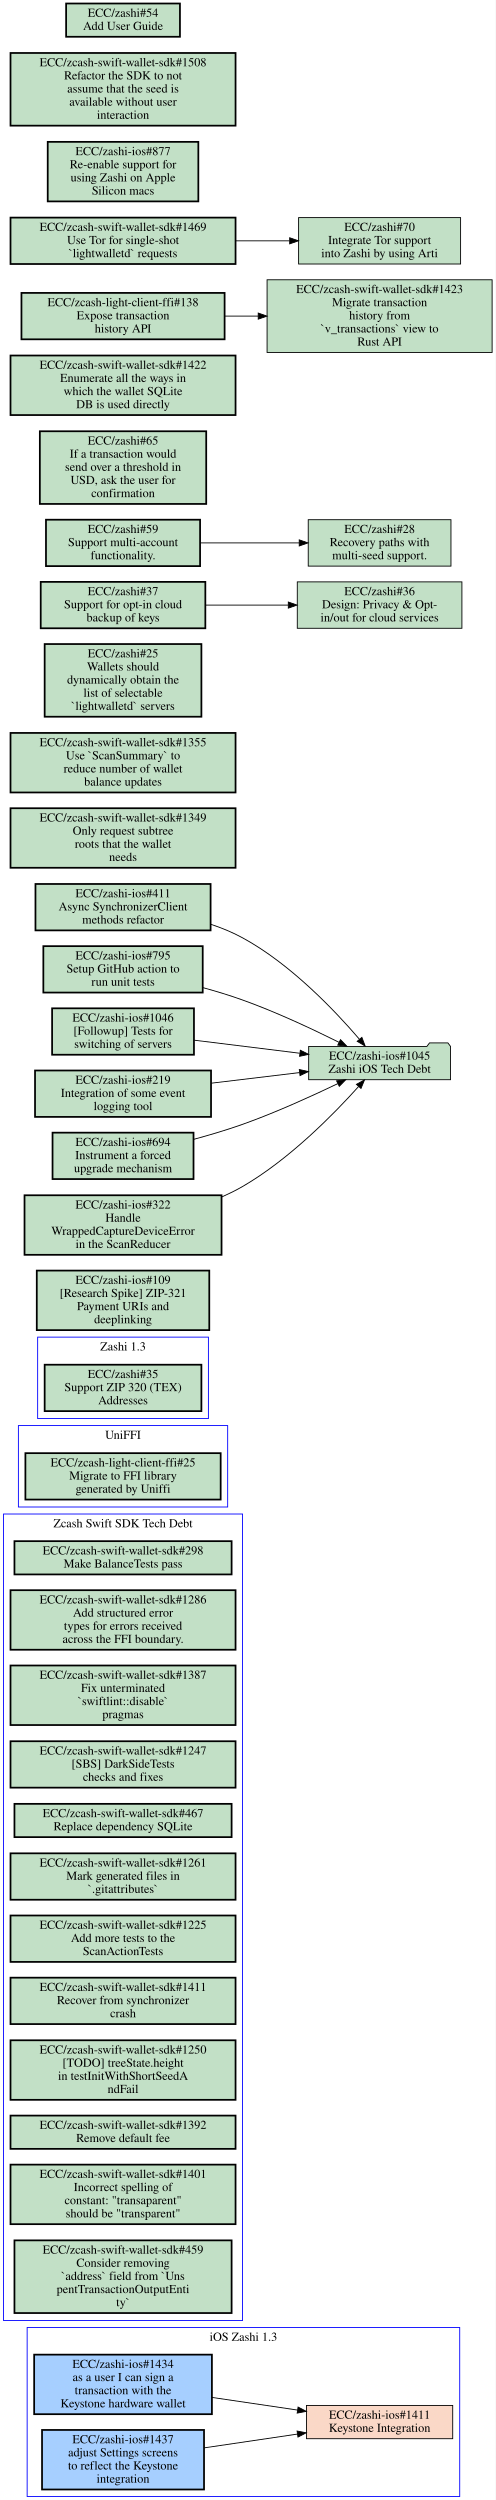
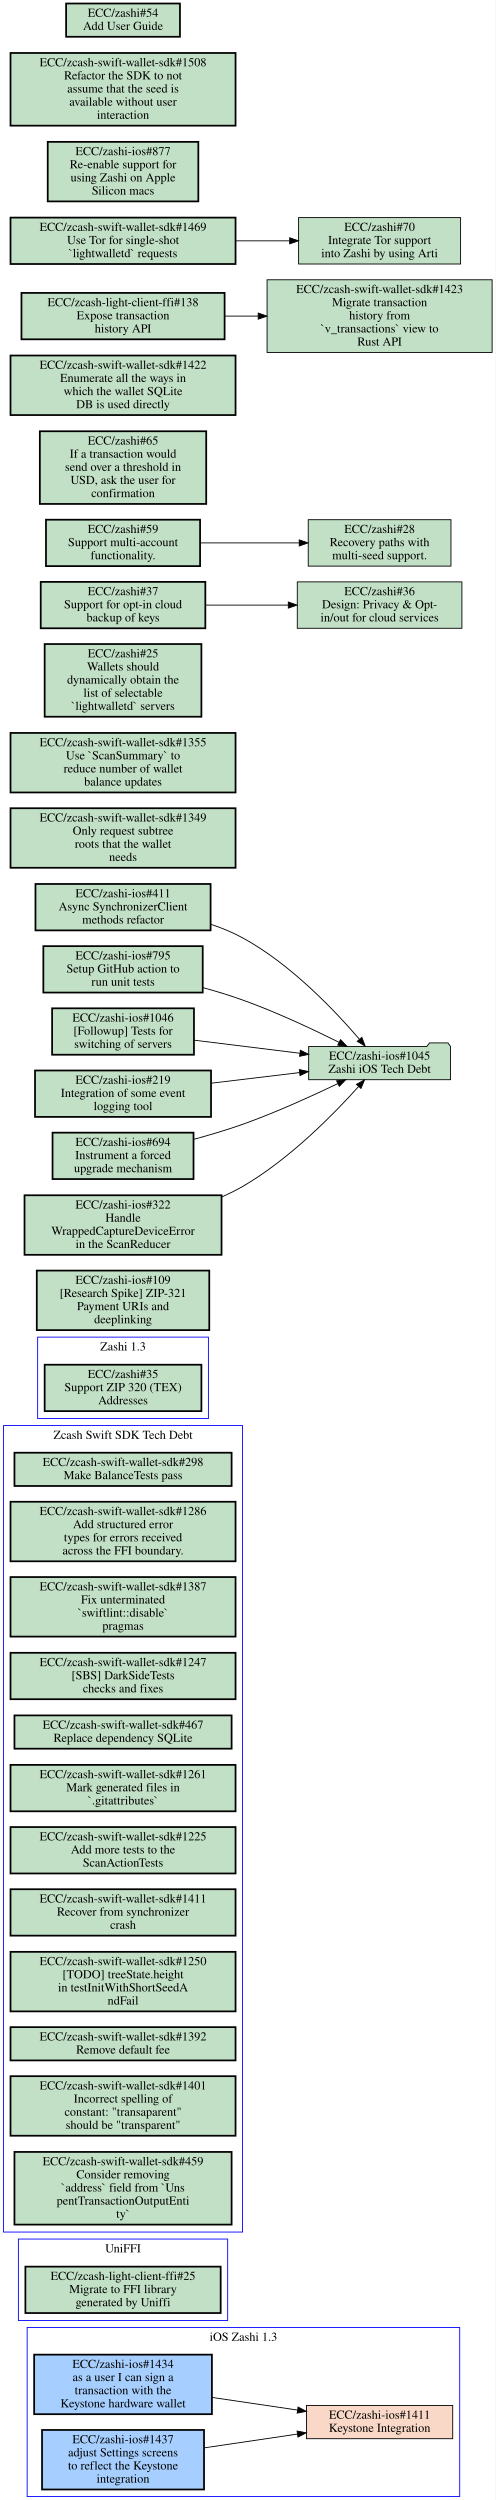
<svg xmlns="http://www.w3.org/2000/svg" xmlns:xlink="http://www.w3.org/1999/xlink" width="566pt" height="2855pt" viewBox="0.00 0.00 566.00 2855.00">
  <g id="graph0" class="graph" transform="scale(1 1) rotate(0) translate(4 2851)">
    <polygon fill="white" stroke="transparent" points="-4,4 -4,-2851 562,-2851 562,4 -4,4" />
    <g id="clust1" class="cluster">
+       <polygon fill="none" stroke="blue" points="0,-302 0,-1223 273,-1223 273,-302 0,-302" />
+       <text text-anchor="middle" x="136.5" y="-1207.8" font-family="Times,serif" font-size="14.00">Zcash Swift SDK Tech Debt</text>
+     </g>
+     <g id="clust2" class="cluster">
+       <polygon fill="none" stroke="blue" points="27,0 27,-193 521,-193 521,0 27,0" />
+       <text text-anchor="middle" x="274" y="-177.8" font-family="Times,serif" font-size="14.00">iOS Zashi 1.3</text>
+     </g>
+     <g id="clust3" class="cluster">
+       <polygon fill="none" stroke="blue" points="17,-201 17,-294 256,-294 256,-201 17,-201" />
+       <text text-anchor="middle" x="136.5" y="-278.8" font-family="Times,serif" font-size="14.00">UniFFI</text>
+     </g>
+     <g id="clust4" class="cluster">
      <polygon fill="none" stroke="blue" points="39,-1231 39,-1324 234,-1324 234,-1231 39,-1231" />
      <text text-anchor="middle" x="136.5" y="-1308.8" font-family="Times,serif" font-size="14.00">Zashi 1.3</text>
    </g>
-     <g id="clust2" class="cluster">
-       <polygon fill="none" stroke="blue" points="0,-201 0,-1122 273,-1122 273,-201 0,-201" />
-       <text text-anchor="middle" x="136.5" y="-1106.8" font-family="Times,serif" font-size="14.00">Zcash Swift SDK Tech Debt</text>
-     </g>
-     <g id="clust3" class="cluster">
-       <polygon fill="none" stroke="blue" points="27,0 27,-193 521,-193 521,0 27,0" />
-       <text text-anchor="middle" x="274" y="-177.8" font-family="Times,serif" font-size="14.00">iOS Zashi 1.3</text>
-     </g>
-     <g id="clust4" class="cluster">
-       <polygon fill="none" stroke="blue" points="17,-1130 17,-1223 256,-1223 256,-1130 17,-1130" />
-       <text text-anchor="middle" x="136.5" y="-1207.8" font-family="Times,serif" font-size="14.00">UniFFI</text>
-     </g>
    <g id="node1" class="node open">
      <g id="a_node1">
-         <a xlink:href="https://github.com/Electric-Coin-Company/zashi/issues/35" xlink:title="ECC/zashi#35&#10;Support ZIP 320 (TEX)&#10;Addresses" target="_blank">
-           <polygon fill="#c2e0c6" stroke="black" stroke-width="2" points="226,-1292.5 47,-1292.5 47,-1239.5 226,-1239.5 226,-1292.5" />
-           <text text-anchor="middle" x="136.5" y="-1277.3" font-family="Times,serif" font-size="14.00">ECC/zashi#35</text>
-           <text text-anchor="middle" x="136.5" y="-1262.3" font-family="Times,serif" font-size="14.00">Support ZIP 320 (TEX)</text>
-           <text text-anchor="middle" x="136.5" y="-1247.3" font-family="Times,serif" font-size="14.00">Addresses</text>
+         <a xlink:href="https://github.com/Electric-Coin-Company/zcash-swift-wallet-sdk/issues/298" xlink:title="ECC/zcash-swift-wallet-sdk#298&#10;Make BalanceTests pass" target="_blank">
+           <polygon fill="#c2e0c6" stroke="black" stroke-width="2" points="260.5,-1192 12.5,-1192 12.5,-1154 260.5,-1154 260.5,-1192" />
+           <text text-anchor="middle" x="136.5" y="-1176.8" font-family="Times,serif" font-size="14.00">ECC/zcash-swift-wallet-sdk#298</text>
+           <text text-anchor="middle" x="136.5" y="-1161.8" font-family="Times,serif" font-size="14.00">Make BalanceTests pass</text>
        </a>
      </g>
    </g>
    <g id="node2" class="node open">
      <g id="a_node2">
-         <a xlink:href="https://github.com/Electric-Coin-Company/zcash-swift-wallet-sdk/issues/298" xlink:title="ECC/zcash-swift-wallet-sdk#298&#10;Make BalanceTests pass" target="_blank">
-           <polygon fill="#c2e0c6" stroke="black" stroke-width="2" points="260.5,-1091 12.5,-1091 12.5,-1053 260.5,-1053 260.5,-1091" />
-           <text text-anchor="middle" x="136.5" y="-1075.8" font-family="Times,serif" font-size="14.00">ECC/zcash-swift-wallet-sdk#298</text>
-           <text text-anchor="middle" x="136.5" y="-1060.8" font-family="Times,serif" font-size="14.00">Make BalanceTests pass</text>
+         <a xlink:href="https://github.com/Electric-Coin-Company/zcash-swift-wallet-sdk/issues/1286" xlink:title="ECC/zcash-swift-wallet-sdk#1286&#10;Add structured error&#10;types for errors received&#10;across the FFI boundary." target="_blank">
+           <polygon fill="#c2e0c6" stroke="black" stroke-width="2" points="265,-1136 8,-1136 8,-1068 265,-1068 265,-1136" />
+           <text text-anchor="middle" x="136.5" y="-1120.8" font-family="Times,serif" font-size="14.00">ECC/zcash-swift-wallet-sdk#1286</text>
+           <text text-anchor="middle" x="136.5" y="-1105.8" font-family="Times,serif" font-size="14.00">Add structured error</text>
+           <text text-anchor="middle" x="136.5" y="-1090.8" font-family="Times,serif" font-size="14.00">types for errors received</text>
+           <text text-anchor="middle" x="136.5" y="-1075.8" font-family="Times,serif" font-size="14.00">across the FFI boundary.</text>
        </a>
      </g>
    </g>
    <g id="node3" class="node open">
      <g id="a_node3">
-         <a xlink:href="https://github.com/Electric-Coin-Company/zcash-swift-wallet-sdk/issues/1286" xlink:title="ECC/zcash-swift-wallet-sdk#1286&#10;Add structured error&#10;types for errors received&#10;across the FFI boundary." target="_blank">
-           <polygon fill="#c2e0c6" stroke="black" stroke-width="2" points="265,-1035 8,-1035 8,-967 265,-967 265,-1035" />
-           <text text-anchor="middle" x="136.5" y="-1019.8" font-family="Times,serif" font-size="14.00">ECC/zcash-swift-wallet-sdk#1286</text>
-           <text text-anchor="middle" x="136.5" y="-1004.8" font-family="Times,serif" font-size="14.00">Add structured error</text>
-           <text text-anchor="middle" x="136.5" y="-989.8" font-family="Times,serif" font-size="14.00">types for errors received</text>
-           <text text-anchor="middle" x="136.5" y="-974.8" font-family="Times,serif" font-size="14.00">across the FFI boundary.</text>
+         <a xlink:href="https://github.com/Electric-Coin-Company/zcash-swift-wallet-sdk/issues/1387" xlink:title="ECC/zcash-swift-wallet-sdk#1387&#10;Fix unterminated&#10;`swiftlint::disable`&#10;pragmas" target="_blank">
+           <polygon fill="#c2e0c6" stroke="black" stroke-width="2" points="265,-1050 8,-1050 8,-982 265,-982 265,-1050" />
+           <text text-anchor="middle" x="136.5" y="-1034.8" font-family="Times,serif" font-size="14.00">ECC/zcash-swift-wallet-sdk#1387</text>
+           <text text-anchor="middle" x="136.5" y="-1019.8" font-family="Times,serif" font-size="14.00">Fix unterminated</text>
+           <text text-anchor="middle" x="136.5" y="-1004.8" font-family="Times,serif" font-size="14.00">`swiftlint::disable`</text>
+           <text text-anchor="middle" x="136.5" y="-989.8" font-family="Times,serif" font-size="14.00">pragmas</text>
        </a>
      </g>
    </g>
    <g id="node4" class="node open">
      <g id="a_node4">
-         <a xlink:href="https://github.com/Electric-Coin-Company/zcash-swift-wallet-sdk/issues/1387" xlink:title="ECC/zcash-swift-wallet-sdk#1387&#10;Fix unterminated&#10;`swiftlint::disable`&#10;pragmas" target="_blank">
-           <polygon fill="#c2e0c6" stroke="black" stroke-width="2" points="265,-949 8,-949 8,-881 265,-881 265,-949" />
-           <text text-anchor="middle" x="136.5" y="-933.8" font-family="Times,serif" font-size="14.00">ECC/zcash-swift-wallet-sdk#1387</text>
-           <text text-anchor="middle" x="136.5" y="-918.8" font-family="Times,serif" font-size="14.00">Fix unterminated</text>
-           <text text-anchor="middle" x="136.5" y="-903.8" font-family="Times,serif" font-size="14.00">`swiftlint::disable`</text>
-           <text text-anchor="middle" x="136.5" y="-888.8" font-family="Times,serif" font-size="14.00">pragmas</text>
+         <a xlink:href="https://github.com/Electric-Coin-Company/zcash-swift-wallet-sdk/issues/1247" xlink:title="ECC/zcash-swift-wallet-sdk#1247&#10;[SBS] DarkSideTests&#10;checks and fixes" target="_blank">
+           <polygon fill="#c2e0c6" stroke="black" stroke-width="2" points="265,-963.5 8,-963.5 8,-910.5 265,-910.5 265,-963.5" />
+           <text text-anchor="middle" x="136.5" y="-948.3" font-family="Times,serif" font-size="14.00">ECC/zcash-swift-wallet-sdk#1247</text>
+           <text text-anchor="middle" x="136.5" y="-933.3" font-family="Times,serif" font-size="14.00">[SBS] DarkSideTests</text>
+           <text text-anchor="middle" x="136.5" y="-918.3" font-family="Times,serif" font-size="14.00">checks and fixes</text>
        </a>
      </g>
    </g>
    <g id="node5" class="node open">
      <g id="a_node5">
-         <a xlink:href="https://github.com/Electric-Coin-Company/zcash-swift-wallet-sdk/issues/1247" xlink:title="ECC/zcash-swift-wallet-sdk#1247&#10;[SBS] DarkSideTests&#10;checks and fixes" target="_blank">
-           <polygon fill="#c2e0c6" stroke="black" stroke-width="2" points="265,-862.5 8,-862.5 8,-809.5 265,-809.5 265,-862.5" />
-           <text text-anchor="middle" x="136.5" y="-847.3" font-family="Times,serif" font-size="14.00">ECC/zcash-swift-wallet-sdk#1247</text>
-           <text text-anchor="middle" x="136.5" y="-832.3" font-family="Times,serif" font-size="14.00">[SBS] DarkSideTests</text>
-           <text text-anchor="middle" x="136.5" y="-817.3" font-family="Times,serif" font-size="14.00">checks and fixes</text>
+         <a xlink:href="https://github.com/Electric-Coin-Company/zcash-swift-wallet-sdk/issues/467" xlink:title="ECC/zcash-swift-wallet-sdk#467&#10;Replace dependency SQLite" target="_blank">
+           <polygon fill="#c2e0c6" stroke="black" stroke-width="2" points="260.5,-892 12.5,-892 12.5,-854 260.5,-854 260.5,-892" />
+           <text text-anchor="middle" x="136.5" y="-876.8" font-family="Times,serif" font-size="14.00">ECC/zcash-swift-wallet-sdk#467</text>
+           <text text-anchor="middle" x="136.5" y="-861.8" font-family="Times,serif" font-size="14.00">Replace dependency SQLite</text>
        </a>
      </g>
    </g>
    <g id="node6" class="node open">
      <g id="a_node6">
-         <a xlink:href="https://github.com/Electric-Coin-Company/zcash-swift-wallet-sdk/issues/467" xlink:title="ECC/zcash-swift-wallet-sdk#467&#10;Replace dependency SQLite" target="_blank">
-           <polygon fill="#c2e0c6" stroke="black" stroke-width="2" points="260.5,-791 12.5,-791 12.5,-753 260.5,-753 260.5,-791" />
-           <text text-anchor="middle" x="136.5" y="-775.8" font-family="Times,serif" font-size="14.00">ECC/zcash-swift-wallet-sdk#467</text>
-           <text text-anchor="middle" x="136.5" y="-760.8" font-family="Times,serif" font-size="14.00">Replace dependency SQLite</text>
+         <a xlink:href="https://github.com/Electric-Coin-Company/zcash-swift-wallet-sdk/issues/1261" xlink:title="ECC/zcash-swift-wallet-sdk#1261&#10;Mark generated files in&#10;`.gitattributes`" target="_blank">
+           <polygon fill="#c2e0c6" stroke="black" stroke-width="2" points="265,-835.5 8,-835.5 8,-782.5 265,-782.5 265,-835.5" />
+           <text text-anchor="middle" x="136.5" y="-820.3" font-family="Times,serif" font-size="14.00">ECC/zcash-swift-wallet-sdk#1261</text>
+           <text text-anchor="middle" x="136.5" y="-805.3" font-family="Times,serif" font-size="14.00">Mark generated files in</text>
+           <text text-anchor="middle" x="136.5" y="-790.3" font-family="Times,serif" font-size="14.00">`.gitattributes`</text>
        </a>
      </g>
    </g>
    <g id="node7" class="node open">
      <g id="a_node7">
-         <a xlink:href="https://github.com/Electric-Coin-Company/zcash-swift-wallet-sdk/issues/1261" xlink:title="ECC/zcash-swift-wallet-sdk#1261&#10;Mark generated files in&#10;`.gitattributes`" target="_blank">
-           <polygon fill="#c2e0c6" stroke="black" stroke-width="2" points="265,-734.5 8,-734.5 8,-681.5 265,-681.5 265,-734.5" />
-           <text text-anchor="middle" x="136.5" y="-719.3" font-family="Times,serif" font-size="14.00">ECC/zcash-swift-wallet-sdk#1261</text>
-           <text text-anchor="middle" x="136.5" y="-704.3" font-family="Times,serif" font-size="14.00">Mark generated files in</text>
-           <text text-anchor="middle" x="136.5" y="-689.3" font-family="Times,serif" font-size="14.00">`.gitattributes`</text>
+         <a xlink:href="https://github.com/Electric-Coin-Company/zcash-swift-wallet-sdk/issues/1225" xlink:title="ECC/zcash-swift-wallet-sdk#1225&#10;Add more tests to the&#10;ScanActionTests" target="_blank">
+           <polygon fill="#c2e0c6" stroke="black" stroke-width="2" points="265,-764.5 8,-764.5 8,-711.5 265,-711.5 265,-764.5" />
+           <text text-anchor="middle" x="136.5" y="-749.3" font-family="Times,serif" font-size="14.00">ECC/zcash-swift-wallet-sdk#1225</text>
+           <text text-anchor="middle" x="136.5" y="-734.3" font-family="Times,serif" font-size="14.00">Add more tests to the</text>
+           <text text-anchor="middle" x="136.5" y="-719.3" font-family="Times,serif" font-size="14.00">ScanActionTests</text>
        </a>
      </g>
    </g>
    <g id="node8" class="node open">
      <g id="a_node8">
-         <a xlink:href="https://github.com/Electric-Coin-Company/zcash-swift-wallet-sdk/issues/1225" xlink:title="ECC/zcash-swift-wallet-sdk#1225&#10;Add more tests to the&#10;ScanActionTests" target="_blank">
-           <polygon fill="#c2e0c6" stroke="black" stroke-width="2" points="265,-663.5 8,-663.5 8,-610.5 265,-610.5 265,-663.5" />
-           <text text-anchor="middle" x="136.5" y="-648.3" font-family="Times,serif" font-size="14.00">ECC/zcash-swift-wallet-sdk#1225</text>
-           <text text-anchor="middle" x="136.5" y="-633.3" font-family="Times,serif" font-size="14.00">Add more tests to the</text>
-           <text text-anchor="middle" x="136.5" y="-618.3" font-family="Times,serif" font-size="14.00">ScanActionTests</text>
+         <a xlink:href="https://github.com/Electric-Coin-Company/zcash-swift-wallet-sdk/issues/1411" xlink:title="ECC/zcash-swift-wallet-sdk#1411&#10;Recover from synchronizer&#10;crash" target="_blank">
+           <polygon fill="#c2e0c6" stroke="black" stroke-width="2" points="265,-693.5 8,-693.5 8,-640.5 265,-640.5 265,-693.5" />
+           <text text-anchor="middle" x="136.5" y="-678.3" font-family="Times,serif" font-size="14.00">ECC/zcash-swift-wallet-sdk#1411</text>
+           <text text-anchor="middle" x="136.5" y="-663.3" font-family="Times,serif" font-size="14.00">Recover from synchronizer</text>
+           <text text-anchor="middle" x="136.5" y="-648.3" font-family="Times,serif" font-size="14.00">crash</text>
        </a>
      </g>
    </g>
    <g id="node9" class="node open">
      <g id="a_node9">
-         <a xlink:href="https://github.com/Electric-Coin-Company/zcash-swift-wallet-sdk/issues/1411" xlink:title="ECC/zcash-swift-wallet-sdk#1411&#10;Recover from synchronizer&#10;crash" target="_blank">
-           <polygon fill="#c2e0c6" stroke="black" stroke-width="2" points="265,-592.5 8,-592.5 8,-539.5 265,-539.5 265,-592.5" />
-           <text text-anchor="middle" x="136.5" y="-577.3" font-family="Times,serif" font-size="14.00">ECC/zcash-swift-wallet-sdk#1411</text>
-           <text text-anchor="middle" x="136.5" y="-562.3" font-family="Times,serif" font-size="14.00">Recover from synchronizer</text>
-           <text text-anchor="middle" x="136.5" y="-547.3" font-family="Times,serif" font-size="14.00">crash</text>
+         <a xlink:href="https://github.com/Electric-Coin-Company/zcash-swift-wallet-sdk/issues/1250" xlink:title="ECC/zcash-swift-wallet-sdk#1250&#10;[TODO] treeState.height&#10;in testInitWithShortSeedA&#10;ndFail" target="_blank">
+           <polygon fill="#c2e0c6" stroke="black" stroke-width="2" points="265,-622 8,-622 8,-554 265,-554 265,-622" />
+           <text text-anchor="middle" x="136.5" y="-606.8" font-family="Times,serif" font-size="14.00">ECC/zcash-swift-wallet-sdk#1250</text>
+           <text text-anchor="middle" x="136.5" y="-591.8" font-family="Times,serif" font-size="14.00">[TODO] treeState.height</text>
+           <text text-anchor="middle" x="136.5" y="-576.8" font-family="Times,serif" font-size="14.00">in testInitWithShortSeedA</text>
+           <text text-anchor="middle" x="136.5" y="-561.8" font-family="Times,serif" font-size="14.00">ndFail</text>
        </a>
      </g>
    </g>
    <g id="node10" class="node open">
      <g id="a_node10">
-         <a xlink:href="https://github.com/Electric-Coin-Company/zcash-swift-wallet-sdk/issues/1250" xlink:title="ECC/zcash-swift-wallet-sdk#1250&#10;[TODO] treeState.height&#10;in testInitWithShortSeedA&#10;ndFail" target="_blank">
-           <polygon fill="#c2e0c6" stroke="black" stroke-width="2" points="265,-521 8,-521 8,-453 265,-453 265,-521" />
-           <text text-anchor="middle" x="136.5" y="-505.8" font-family="Times,serif" font-size="14.00">ECC/zcash-swift-wallet-sdk#1250</text>
-           <text text-anchor="middle" x="136.5" y="-490.8" font-family="Times,serif" font-size="14.00">[TODO] treeState.height</text>
-           <text text-anchor="middle" x="136.5" y="-475.8" font-family="Times,serif" font-size="14.00">in testInitWithShortSeedA</text>
-           <text text-anchor="middle" x="136.5" y="-460.8" font-family="Times,serif" font-size="14.00">ndFail</text>
+         <a xlink:href="https://github.com/Electric-Coin-Company/zcash-swift-wallet-sdk/issues/1392" xlink:title="ECC/zcash-swift-wallet-sdk#1392&#10;Remove default fee" target="_blank">
+           <polygon fill="#c2e0c6" stroke="black" stroke-width="2" points="265,-536 8,-536 8,-498 265,-498 265,-536" />
+           <text text-anchor="middle" x="136.5" y="-520.8" font-family="Times,serif" font-size="14.00">ECC/zcash-swift-wallet-sdk#1392</text>
+           <text text-anchor="middle" x="136.5" y="-505.8" font-family="Times,serif" font-size="14.00">Remove default fee</text>
        </a>
      </g>
    </g>
    <g id="node11" class="node open">
      <g id="a_node11">
-         <a xlink:href="https://github.com/Electric-Coin-Company/zcash-swift-wallet-sdk/issues/1392" xlink:title="ECC/zcash-swift-wallet-sdk#1392&#10;Remove default fee" target="_blank">
-           <polygon fill="#c2e0c6" stroke="black" stroke-width="2" points="265,-435 8,-435 8,-397 265,-397 265,-435" />
-           <text text-anchor="middle" x="136.5" y="-419.8" font-family="Times,serif" font-size="14.00">ECC/zcash-swift-wallet-sdk#1392</text>
-           <text text-anchor="middle" x="136.5" y="-404.8" font-family="Times,serif" font-size="14.00">Remove default fee</text>
+         <a xlink:href="https://github.com/Electric-Coin-Company/zcash-swift-wallet-sdk/issues/1401" xlink:title="ECC/zcash-swift-wallet-sdk#1401&#10;Incorrect spelling of&#10;constant: &quot;transaparent&quot;&#10;should be &quot;transparent&quot;" target="_blank">
+           <polygon fill="#c2e0c6" stroke="black" stroke-width="2" points="265,-480 8,-480 8,-412 265,-412 265,-480" />
+           <text text-anchor="middle" x="136.5" y="-464.8" font-family="Times,serif" font-size="14.00">ECC/zcash-swift-wallet-sdk#1401</text>
+           <text text-anchor="middle" x="136.5" y="-449.8" font-family="Times,serif" font-size="14.00">Incorrect spelling of</text>
+           <text text-anchor="middle" x="136.5" y="-434.8" font-family="Times,serif" font-size="14.00">constant: "transaparent"</text>
+           <text text-anchor="middle" x="136.5" y="-419.8" font-family="Times,serif" font-size="14.00">should be "transparent"</text>
        </a>
      </g>
    </g>
    <g id="node12" class="node open">
      <g id="a_node12">
-         <a xlink:href="https://github.com/Electric-Coin-Company/zcash-swift-wallet-sdk/issues/1401" xlink:title="ECC/zcash-swift-wallet-sdk#1401&#10;Incorrect spelling of&#10;constant: &quot;transaparent&quot;&#10;should be &quot;transparent&quot;" target="_blank">
-           <polygon fill="#c2e0c6" stroke="black" stroke-width="2" points="265,-379 8,-379 8,-311 265,-311 265,-379" />
-           <text text-anchor="middle" x="136.5" y="-363.8" font-family="Times,serif" font-size="14.00">ECC/zcash-swift-wallet-sdk#1401</text>
-           <text text-anchor="middle" x="136.5" y="-348.8" font-family="Times,serif" font-size="14.00">Incorrect spelling of</text>
-           <text text-anchor="middle" x="136.5" y="-333.8" font-family="Times,serif" font-size="14.00">constant: "transaparent"</text>
-           <text text-anchor="middle" x="136.5" y="-318.8" font-family="Times,serif" font-size="14.00">should be "transparent"</text>
-         </a>
-       </g>
-     </g>
-     <g id="node13" class="node open">
+         <a xlink:href="https://github.com/Electric-Coin-Company/zcash-swift-wallet-sdk/issues/459" xlink:title="ECC/zcash-swift-wallet-sdk#459&#10;Consider removing&#10;`address` field from `Uns&#10;pentTransactionOutputEnti&#10;ty`" target="_blank">
+           <polygon fill="#c2e0c6" stroke="black" stroke-width="2" points="260.5,-393.5 12.5,-393.5 12.5,-310.5 260.5,-310.5 260.5,-393.5" />
+           <text text-anchor="middle" x="136.5" y="-378.3" font-family="Times,serif" font-size="14.00">ECC/zcash-swift-wallet-sdk#459</text>
+           <text text-anchor="middle" x="136.5" y="-363.3" font-family="Times,serif" font-size="14.00">Consider removing</text>
+           <text text-anchor="middle" x="136.5" y="-348.3" font-family="Times,serif" font-size="14.00">`address` field from `Uns</text>
+           <text text-anchor="middle" x="136.5" y="-333.3" font-family="Times,serif" font-size="14.00">pentTransactionOutputEnti</text>
+           <text text-anchor="middle" x="136.5" y="-318.3" font-family="Times,serif" font-size="14.00">ty`</text>
+         </a>
+       </g>
+     </g>
+     <g id="node13" class="node closed">
      <g id="a_node13">
-         <a xlink:href="https://github.com/Electric-Coin-Company/zcash-swift-wallet-sdk/issues/459" xlink:title="ECC/zcash-swift-wallet-sdk#459&#10;Consider removing&#10;`address` field from `Uns&#10;pentTransactionOutputEnti&#10;ty`" target="_blank">
-           <polygon fill="#c2e0c6" stroke="black" stroke-width="2" points="260.5,-292.5 12.5,-292.5 12.5,-209.5 260.5,-209.5 260.5,-292.5" />
-           <text text-anchor="middle" x="136.5" y="-277.3" font-family="Times,serif" font-size="14.00">ECC/zcash-swift-wallet-sdk#459</text>
-           <text text-anchor="middle" x="136.5" y="-262.3" font-family="Times,serif" font-size="14.00">Consider removing</text>
-           <text text-anchor="middle" x="136.5" y="-247.3" font-family="Times,serif" font-size="14.00">`address` field from `Uns</text>
-           <text text-anchor="middle" x="136.5" y="-232.3" font-family="Times,serif" font-size="14.00">pentTransactionOutputEnti</text>
-           <text text-anchor="middle" x="136.5" y="-217.3" font-family="Times,serif" font-size="14.00">ty`</text>
-         </a>
-       </g>
-     </g>
-     <g id="node14" class="node closed">
-       <g id="a_node14">
        <a xlink:href="https://github.com/Electric-Coin-Company/zashi-ios/issues/1411" xlink:title="ECC/zashi-ios#1411&#10;Keystone Integration" target="_blank">
          <polygon fill="#fad8c7" stroke="black" points="513,-104 346,-104 346,-66 513,-66 513,-104" />
          <text text-anchor="middle" x="429.5" y="-88.8" font-family="Times,serif" font-size="14.00">ECC/zashi-ios#1411</text>
          <text text-anchor="middle" x="429.5" y="-73.8" font-family="Times,serif" font-size="14.00">Keystone Integration</text>
        </a>
      </g>
    </g>
-     <g id="node15" class="node committed">
-       <g id="a_node15">
+     <g id="node14" class="node committed">
+       <g id="a_node14">
        <a xlink:href="https://github.com/Electric-Coin-Company/zashi-ios/issues/1434" xlink:title="ECC/zashi-ios#1434&#10;as a user I can sign a&#10;transaction with the&#10;Keystone hardware wallet" target="_blank">
          <polygon fill="#a6cfff" stroke="black" stroke-width="2" points="238,-162 35,-162 35,-94 238,-94 238,-162" />
          <text text-anchor="middle" x="136.5" y="-146.8" font-family="Times,serif" font-size="14.00">ECC/zashi-ios#1434</text>
          <text text-anchor="middle" x="136.5" y="-131.8" font-family="Times,serif" font-size="14.00">as a user I can sign a</text>
          <text text-anchor="middle" x="136.5" y="-116.8" font-family="Times,serif" font-size="14.00">transaction with the</text>
          <text text-anchor="middle" x="136.5" y="-101.8" font-family="Times,serif" font-size="14.00">Keystone hardware wallet</text>
        </a>
      </g>
    </g>
    <g id="edge1" class="edge">
      <path fill="none" stroke="black" d="M238.05,-113.14C269.78,-108.45 304.66,-103.3 335.81,-98.7" />
      <polygon fill="black" stroke="black" points="336.4,-102.15 345.78,-97.22 335.37,-95.23 336.4,-102.15" />
    </g>
-     <g id="node16" class="node committed">
-       <g id="a_node16">
+     <g id="node15" class="node committed">
+       <g id="a_node15">
        <a xlink:href="https://github.com/Electric-Coin-Company/zashi-ios/issues/1437" xlink:title="ECC/zashi-ios#1437&#10;adjust Settings screens&#10;to reflect the Keystone&#10;integration" target="_blank">
          <polygon fill="#a6cfff" stroke="black" stroke-width="2" points="229,-76 44,-76 44,-8 229,-8 229,-76" />
          <text text-anchor="middle" x="136.5" y="-60.8" font-family="Times,serif" font-size="14.00">ECC/zashi-ios#1437</text>
          <text text-anchor="middle" x="136.5" y="-45.8" font-family="Times,serif" font-size="14.00">adjust Settings screens</text>
          <text text-anchor="middle" x="136.5" y="-30.8" font-family="Times,serif" font-size="14.00">to reflect the Keystone</text>
          <text text-anchor="middle" x="136.5" y="-15.8" font-family="Times,serif" font-size="14.00">integration</text>
        </a>
      </g>
    </g>
    <g id="edge2" class="edge">
      <path fill="none" stroke="black" d="M229.17,-55.55C263.14,-60.56 301.66,-66.26 335.72,-71.29" />
      <polygon fill="black" stroke="black" points="335.27,-74.76 345.67,-72.76 336.29,-67.84 335.27,-74.76" />
    </g>
+     <g id="node16" class="node open">
+       <g id="a_node16">
+         <a xlink:href="https://github.com/Electric-Coin-Company/zcash-light-client-ffi/issues/25" xlink:title="ECC/zcash-light-client-ffi#25&#10;Migrate to FFI library&#10;generated by Uniffi" target="_blank">
+           <polygon fill="#c2e0c6" stroke="black" stroke-width="2" points="248,-262.5 25,-262.5 25,-209.5 248,-209.5 248,-262.5" />
+           <text text-anchor="middle" x="136.5" y="-247.3" font-family="Times,serif" font-size="14.00">ECC/zcash-light-client-ffi#25</text>
+           <text text-anchor="middle" x="136.5" y="-232.3" font-family="Times,serif" font-size="14.00">Migrate to FFI library</text>
+           <text text-anchor="middle" x="136.5" y="-217.3" font-family="Times,serif" font-size="14.00">generated by Uniffi</text>
+         </a>
+       </g>
+     </g>
    <g id="node17" class="node open">
      <g id="a_node17">
-         <a xlink:href="https://github.com/Electric-Coin-Company/zcash-light-client-ffi/issues/25" xlink:title="ECC/zcash-light-client-ffi#25&#10;Migrate to FFI library&#10;generated by Uniffi" target="_blank">
-           <polygon fill="#c2e0c6" stroke="black" stroke-width="2" points="248,-1191.5 25,-1191.5 25,-1138.5 248,-1138.5 248,-1191.5" />
-           <text text-anchor="middle" x="136.5" y="-1176.3" font-family="Times,serif" font-size="14.00">ECC/zcash-light-client-ffi#25</text>
-           <text text-anchor="middle" x="136.5" y="-1161.3" font-family="Times,serif" font-size="14.00">Migrate to FFI library</text>
-           <text text-anchor="middle" x="136.5" y="-1146.3" font-family="Times,serif" font-size="14.00">generated by Uniffi</text>
+         <a xlink:href="https://github.com/Electric-Coin-Company/zashi/issues/35" xlink:title="ECC/zashi#35&#10;Support ZIP 320 (TEX)&#10;Addresses" target="_blank">
+           <polygon fill="#c2e0c6" stroke="black" stroke-width="2" points="226,-1292.5 47,-1292.5 47,-1239.5 226,-1239.5 226,-1292.5" />
+           <text text-anchor="middle" x="136.5" y="-1277.3" font-family="Times,serif" font-size="14.00">ECC/zashi#35</text>
+           <text text-anchor="middle" x="136.5" y="-1262.3" font-family="Times,serif" font-size="14.00">Support ZIP 320 (TEX)</text>
+           <text text-anchor="middle" x="136.5" y="-1247.3" font-family="Times,serif" font-size="14.00">Addresses</text>
        </a>
      </g>
    </g>
    <g id="node18" class="node open">
      <g id="a_node18">
        <a xlink:href="https://github.com/Electric-Coin-Company/zashi-ios/issues/109" xlink:title="ECC/zashi-ios#109&#10;[Research Spike] ZIP-321&#10;Payment URIs and&#10;deeplinking" target="_blank">
          <polygon fill="#c2e0c6" stroke="black" stroke-width="2" points="235,-1400 38,-1400 38,-1332 235,-1332 235,-1400" />
          <text text-anchor="middle" x="136.5" y="-1384.8" font-family="Times,serif" font-size="14.00">ECC/zashi-ios#109</text>
          <text text-anchor="middle" x="136.5" y="-1369.8" font-family="Times,serif" font-size="14.00">[Research Spike] ZIP-321</text>
          <text text-anchor="middle" x="136.5" y="-1354.8" font-family="Times,serif" font-size="14.00">Payment URIs and</text>
          <text text-anchor="middle" x="136.5" y="-1339.8" font-family="Times,serif" font-size="14.00">deeplinking</text>
        </a>
      </g>
    </g>
    <g id="node19" class="node open">
      <g id="a_node19">
        <a xlink:href="https://github.com/Electric-Coin-Company/zashi-ios/issues/411" xlink:title="ECC/zashi-ios#411&#10;Async SynchronizerClient&#10;methods refactor" target="_blank">
          <polygon fill="#c2e0c6" stroke="black" stroke-width="2" points="236.5,-1841.5 36.5,-1841.5 36.5,-1788.5 236.5,-1788.5 236.5,-1841.5" />
          <text text-anchor="middle" x="136.5" y="-1826.3" font-family="Times,serif" font-size="14.00">ECC/zashi-ios#411</text>
          <text text-anchor="middle" x="136.5" y="-1811.3" font-family="Times,serif" font-size="14.00">Async SynchronizerClient</text>
          <text text-anchor="middle" x="136.5" y="-1796.3" font-family="Times,serif" font-size="14.00">methods refactor</text>
        </a>
      </g>
    </g>
    <g id="node20" class="node open">
      <g id="a_node20">
        <a xlink:href="https://github.com/Electric-Coin-Company/zashi-ios/issues/1045" xlink:title="ECC/zashi-ios#1045&#10;Zashi iOS Tech Debt" target="_blank">
          <polygon fill="#c2e0c6" stroke="black" points="510.5,-1656 507.5,-1660 486.5,-1660 483.5,-1656 348.5,-1656 348.5,-1618 510.5,-1618 510.5,-1656" />
          <text text-anchor="middle" x="429.5" y="-1640.8" font-family="Times,serif" font-size="14.00">ECC/zashi-ios#1045</text>
          <text text-anchor="middle" x="429.5" y="-1625.8" font-family="Times,serif" font-size="14.00">Zashi iOS Tech Debt</text>
        </a>
      </g>
    </g>
    <g id="edge3" class="edge">
      <path fill="none" stroke="black" d="M236.64,-1795.5C249.25,-1791.3 261.69,-1786.2 273,-1780 327.95,-1750.1 378.7,-1696.6 406.46,-1664.2" />
      <polygon fill="black" stroke="black" points="409.26,-1666.31 413.01,-1656.4 403.9,-1661.81 409.26,-1666.31" />
    </g>
    <g id="node21" class="node open">
      <g id="a_node21">
        <a xlink:href="https://github.com/Electric-Coin-Company/zashi-ios/issues/795" xlink:title="ECC/zashi-ios#795&#10;Setup GitHub action to&#10;run unit tests" target="_blank">
          <polygon fill="#c2e0c6" stroke="black" stroke-width="2" points="227.5,-1770.5 45.5,-1770.5 45.5,-1717.5 227.5,-1717.5 227.5,-1770.5" />
          <text text-anchor="middle" x="136.5" y="-1755.3" font-family="Times,serif" font-size="14.00">ECC/zashi-ios#795</text>
          <text text-anchor="middle" x="136.5" y="-1740.3" font-family="Times,serif" font-size="14.00">Setup GitHub action to</text>
          <text text-anchor="middle" x="136.5" y="-1725.3" font-family="Times,serif" font-size="14.00">run unit tests</text>
        </a>
      </g>
    </g>
    <g id="edge4" class="edge">
      <path fill="none" stroke="black" d="M227.84,-1723.1C243.06,-1718.9 258.59,-1714.2 273,-1709 311.08,-1695.4 352.57,-1675.9 383.1,-1660.7" />
      <polygon fill="black" stroke="black" points="384.86,-1663.73 392.21,-1656.1 381.71,-1657.48 384.86,-1663.73" />
    </g>
    <g id="node22" class="node open">
      <g id="a_node22">
        <a xlink:href="https://github.com/Electric-Coin-Company/zcash-swift-wallet-sdk/issues/1349" xlink:title="ECC/zcash-swift-wallet-sdk#1349&#10;Only request subtree&#10;roots that the wallet&#10;needs" target="_blank">
          <polygon fill="#c2e0c6" stroke="black" stroke-width="2" points="265,-1928 8,-1928 8,-1860 265,-1860 265,-1928" />
          <text text-anchor="middle" x="136.5" y="-1912.8" font-family="Times,serif" font-size="14.00">ECC/zcash-swift-wallet-sdk#1349</text>
          <text text-anchor="middle" x="136.5" y="-1897.8" font-family="Times,serif" font-size="14.00">Only request subtree</text>
          <text text-anchor="middle" x="136.5" y="-1882.8" font-family="Times,serif" font-size="14.00">roots that the wallet</text>
          <text text-anchor="middle" x="136.5" y="-1867.8" font-family="Times,serif" font-size="14.00">needs</text>
        </a>
      </g>
    </g>
    <g id="node23" class="node open">
      <g id="a_node23">
        <a xlink:href="https://github.com/Electric-Coin-Company/zcash-swift-wallet-sdk/issues/1355" xlink:title="ECC/zcash-swift-wallet-sdk#1355&#10;Use `ScanSummary` to&#10;reduce number of wallet&#10;balance updates" target="_blank">
          <polygon fill="#c2e0c6" stroke="black" stroke-width="2" points="265,-2014 8,-2014 8,-1946 265,-1946 265,-2014" />
          <text text-anchor="middle" x="136.5" y="-1998.8" font-family="Times,serif" font-size="14.00">ECC/zcash-swift-wallet-sdk#1355</text>
          <text text-anchor="middle" x="136.5" y="-1983.8" font-family="Times,serif" font-size="14.00">Use `ScanSummary` to</text>
          <text text-anchor="middle" x="136.5" y="-1968.8" font-family="Times,serif" font-size="14.00">reduce number of wallet</text>
          <text text-anchor="middle" x="136.5" y="-1953.8" font-family="Times,serif" font-size="14.00">balance updates</text>
        </a>
      </g>
    </g>
    <g id="node24" class="node open">
      <g id="a_node24">
        <a xlink:href="https://github.com/Electric-Coin-Company/zashi-ios/issues/1046" xlink:title="ECC/zashi-ios#1046&#10;[Followup] Tests for&#10;switching of servers" target="_blank">
          <polygon fill="#c2e0c6" stroke="black" stroke-width="2" points="217.5,-1699.5 55.5,-1699.5 55.5,-1646.5 217.5,-1646.5 217.5,-1699.5" />
          <text text-anchor="middle" x="136.5" y="-1684.3" font-family="Times,serif" font-size="14.00">ECC/zashi-ios#1046</text>
          <text text-anchor="middle" x="136.5" y="-1669.3" font-family="Times,serif" font-size="14.00">[Followup] Tests for</text>
          <text text-anchor="middle" x="136.5" y="-1654.3" font-family="Times,serif" font-size="14.00">switching of servers</text>
        </a>
      </g>
    </g>
    <g id="edge5" class="edge">
      <path fill="none" stroke="black" d="M217.79,-1663.1C255.16,-1658.4 299.77,-1652.9 338.3,-1648.2" />
      <polygon fill="black" stroke="black" points="338.99,-1651.64 348.47,-1646.9 338.11,-1644.7 338.99,-1651.64" />
    </g>
    <g id="node25" class="node open">
      <g id="a_node25">
        <a xlink:href="https://github.com/Electric-Coin-Company/zashi/issues/25" xlink:title="ECC/zashi#25&#10;Wallets should&#10;dynamically obtain the&#10;list of selectable&#10;`lightwalletd` servers" target="_blank">
          <polygon fill="#c2e0c6" stroke="black" stroke-width="2" points="226,-2115.5 47,-2115.5 47,-2032.5 226,-2032.5 226,-2115.5" />
          <text text-anchor="middle" x="136.5" y="-2100.3" font-family="Times,serif" font-size="14.00">ECC/zashi#25</text>
          <text text-anchor="middle" x="136.5" y="-2085.3" font-family="Times,serif" font-size="14.00">Wallets should</text>
          <text text-anchor="middle" x="136.5" y="-2070.3" font-family="Times,serif" font-size="14.00">dynamically obtain the</text>
          <text text-anchor="middle" x="136.5" y="-2055.3" font-family="Times,serif" font-size="14.00">list of selectable</text>
          <text text-anchor="middle" x="136.5" y="-2040.3" font-family="Times,serif" font-size="14.00">`lightwalletd` servers</text>
        </a>
      </g>
    </g>
    <g id="node26" class="node open">
      <g id="a_node26">
        <a xlink:href="https://github.com/Electric-Coin-Company/zashi/issues/37" xlink:title="ECC/zashi#37&#10;Support for opt-in cloud&#10;backup of keys" target="_blank">
          <polygon fill="#c2e0c6" stroke="black" stroke-width="2" points="230.5,-2186.5 42.5,-2186.5 42.5,-2133.5 230.5,-2133.5 230.5,-2186.5" />
          <text text-anchor="middle" x="136.5" y="-2171.3" font-family="Times,serif" font-size="14.00">ECC/zashi#37</text>
          <text text-anchor="middle" x="136.5" y="-2156.3" font-family="Times,serif" font-size="14.00">Support for opt-in cloud</text>
          <text text-anchor="middle" x="136.5" y="-2141.3" font-family="Times,serif" font-size="14.00">backup of keys</text>
        </a>
      </g>
    </g>
    <g id="node27" class="node open">
      <g id="a_node27">
        <a xlink:href="https://github.com/Electric-Coin-Company/zashi/issues/36" xlink:title="ECC/zashi#36&#10;Design: Privacy &amp; Opt-&#10;in/out for cloud services" target="_blank">
          <polygon fill="#c2e0c6" stroke="black" points="523.5,-2186.5 335.5,-2186.5 335.5,-2133.5 523.5,-2133.5 523.5,-2186.5" />
          <text text-anchor="middle" x="429.5" y="-2171.3" font-family="Times,serif" font-size="14.00">ECC/zashi#36</text>
          <text text-anchor="middle" x="429.5" y="-2156.3" font-family="Times,serif" font-size="14.00">Design: Privacy &amp; Opt-</text>
          <text text-anchor="middle" x="429.5" y="-2141.3" font-family="Times,serif" font-size="14.00">in/out for cloud services</text>
        </a>
      </g>
    </g>
    <g id="edge6" class="edge">
      <path fill="none" stroke="black" d="M230.77,-2160C260.8,-2160 294.24,-2160 324.95,-2160" />
      <polygon fill="black" stroke="black" points="325.25,-2163.5 335.25,-2160 325.25,-2156.5 325.25,-2163.5" />
    </g>
    <g id="node28" class="node open">
      <g id="a_node28">
        <a xlink:href="https://github.com/Electric-Coin-Company/zashi-ios/issues/219" xlink:title="ECC/zashi-ios#219&#10;Integration of some event&#10;logging tool" target="_blank">
          <polygon fill="#c2e0c6" stroke="black" stroke-width="2" points="237,-1628.5 36,-1628.5 36,-1575.5 237,-1575.5 237,-1628.5" />
          <text text-anchor="middle" x="136.5" y="-1613.3" font-family="Times,serif" font-size="14.00">ECC/zashi-ios#219</text>
          <text text-anchor="middle" x="136.5" y="-1598.3" font-family="Times,serif" font-size="14.00">Integration of some event</text>
          <text text-anchor="middle" x="136.5" y="-1583.3" font-family="Times,serif" font-size="14.00">logging tool</text>
        </a>
      </g>
    </g>
    <g id="edge7" class="edge">
      <path fill="none" stroke="black" d="M237.24,-1614C269.9,-1617.9 305.99,-1622.3 337.93,-1626.1" />
      <polygon fill="black" stroke="black" points="337.81,-1629.61 348.15,-1627.3 338.63,-1622.66 337.81,-1629.61" />
    </g>
    <g id="node29" class="node open">
      <g id="a_node29">
        <a xlink:href="https://github.com/Electric-Coin-Company/zashi-ios/issues/694" xlink:title="ECC/zashi-ios#694&#10;Instrument a forced&#10;upgrade mechanism" target="_blank">
          <polygon fill="#c2e0c6" stroke="black" stroke-width="2" points="217,-1557.5 56,-1557.5 56,-1504.5 217,-1504.5 217,-1557.5" />
          <text text-anchor="middle" x="136.5" y="-1542.3" font-family="Times,serif" font-size="14.00">ECC/zashi-ios#694</text>
          <text text-anchor="middle" x="136.5" y="-1527.3" font-family="Times,serif" font-size="14.00">Instrument a forced</text>
          <text text-anchor="middle" x="136.5" y="-1512.3" font-family="Times,serif" font-size="14.00">upgrade mechanism</text>
        </a>
      </g>
    </g>
    <g id="edge8" class="edge">
      <path fill="none" stroke="black" d="M217.34,-1549.9C235.79,-1554.9 255.22,-1560.7 273,-1567 310.42,-1580.3 351.31,-1598.9 381.77,-1613.5" />
      <polygon fill="black" stroke="black" points="380.35,-1616.7 390.87,-1618 383.46,-1610.43 380.35,-1616.7" />
    </g>
    <g id="node30" class="node open">
      <g id="a_node30">
        <a xlink:href="https://github.com/Electric-Coin-Company/zashi-ios/issues/322" xlink:title="ECC/zashi-ios#322&#10;Handle&#10;WrappedCaptureDeviceError&#10;in the ScanReducer" target="_blank">
          <polygon fill="#c2e0c6" stroke="black" stroke-width="2" points="249,-1486 24,-1486 24,-1418 249,-1418 249,-1486" />
          <text text-anchor="middle" x="136.5" y="-1470.8" font-family="Times,serif" font-size="14.00">ECC/zashi-ios#322</text>
          <text text-anchor="middle" x="136.5" y="-1455.8" font-family="Times,serif" font-size="14.00">Handle</text>
          <text text-anchor="middle" x="136.5" y="-1440.8" font-family="Times,serif" font-size="14.00">WrappedCaptureDeviceError</text>
          <text text-anchor="middle" x="136.5" y="-1425.8" font-family="Times,serif" font-size="14.00">in the ScanReducer</text>
        </a>
      </g>
    </g>
    <g id="edge9" class="edge">
      <path fill="none" stroke="black" d="M249.35,-1484.1C257.54,-1487.7 265.51,-1491.7 273,-1496 326.48,-1527 377.36,-1578.8 405.6,-1610.3" />
      <polygon fill="black" stroke="black" points="403.02,-1612.67 412.29,-1617.8 408.25,-1608.01 403.02,-1612.67" />
    </g>
    <g id="node31" class="node open">
      <g id="a_node31">
        <a xlink:href="https://github.com/Electric-Coin-Company/zashi/issues/59" xlink:title="ECC/zashi#59&#10;Support multi-account&#10;functionality." target="_blank">
          <polygon fill="#c2e0c6" stroke="black" stroke-width="2" points="224.5,-2257.5 48.5,-2257.5 48.5,-2204.5 224.5,-2204.5 224.5,-2257.5" />
          <text text-anchor="middle" x="136.5" y="-2242.3" font-family="Times,serif" font-size="14.00">ECC/zashi#59</text>
          <text text-anchor="middle" x="136.5" y="-2227.3" font-family="Times,serif" font-size="14.00">Support multi-account</text>
          <text text-anchor="middle" x="136.5" y="-2212.3" font-family="Times,serif" font-size="14.00">functionality.</text>
        </a>
      </g>
    </g>
    <g id="node32" class="node open">
      <g id="a_node32">
        <a xlink:href="https://github.com/Electric-Coin-Company/zashi/issues/28" xlink:title="ECC/zashi#28&#10;Recovery paths with&#10;multi-seed support." target="_blank">
          <polygon fill="#c2e0c6" stroke="black" points="511,-2257.5 348,-2257.5 348,-2204.5 511,-2204.5 511,-2257.5" />
          <text text-anchor="middle" x="429.5" y="-2242.3" font-family="Times,serif" font-size="14.00">ECC/zashi#28</text>
          <text text-anchor="middle" x="429.5" y="-2227.3" font-family="Times,serif" font-size="14.00">Recovery paths with</text>
          <text text-anchor="middle" x="429.5" y="-2212.3" font-family="Times,serif" font-size="14.00">multi-seed support.</text>
        </a>
      </g>
    </g>
    <g id="edge10" class="edge">
      <path fill="none" stroke="black" d="M224.81,-2231C260.46,-2231 301.7,-2231 337.71,-2231" />
      <polygon fill="black" stroke="black" points="337.72,-2234.5 347.72,-2231 337.72,-2227.5 337.72,-2234.5" />
    </g>
    <g id="node33" class="node open">
      <g id="a_node33">
        <a xlink:href="https://github.com/Electric-Coin-Company/zashi/issues/65" xlink:title="ECC/zashi#65&#10;If a transaction would&#10;send over a threshold in&#10;USD, ask the user for&#10;confirmation" target="_blank">
          <polygon fill="#c2e0c6" stroke="black" stroke-width="2" points="231.5,-2358.5 41.5,-2358.5 41.5,-2275.5 231.5,-2275.5 231.5,-2358.5" />
          <text text-anchor="middle" x="136.5" y="-2343.3" font-family="Times,serif" font-size="14.00">ECC/zashi#65</text>
          <text text-anchor="middle" x="136.5" y="-2328.3" font-family="Times,serif" font-size="14.00">If a transaction would</text>
          <text text-anchor="middle" x="136.5" y="-2313.3" font-family="Times,serif" font-size="14.00">send over a threshold in</text>
          <text text-anchor="middle" x="136.5" y="-2298.3" font-family="Times,serif" font-size="14.00">USD, ask the user for</text>
          <text text-anchor="middle" x="136.5" y="-2283.3" font-family="Times,serif" font-size="14.00">confirmation</text>
        </a>
      </g>
    </g>
    <g id="node34" class="node open">
      <g id="a_node34">
        <a xlink:href="https://github.com/Electric-Coin-Company/zcash-swift-wallet-sdk/issues/1422" xlink:title="ECC/zcash-swift-wallet-sdk#1422&#10;Enumerate all the ways in&#10;which the wallet SQLite&#10;DB is used directly" target="_blank">
          <polygon fill="#c2e0c6" stroke="black" stroke-width="2" points="265,-2445 8,-2445 8,-2377 265,-2377 265,-2445" />
          <text text-anchor="middle" x="136.5" y="-2429.8" font-family="Times,serif" font-size="14.00">ECC/zcash-swift-wallet-sdk#1422</text>
          <text text-anchor="middle" x="136.5" y="-2414.8" font-family="Times,serif" font-size="14.00">Enumerate all the ways in</text>
          <text text-anchor="middle" x="136.5" y="-2399.8" font-family="Times,serif" font-size="14.00">which the wallet SQLite</text>
          <text text-anchor="middle" x="136.5" y="-2384.8" font-family="Times,serif" font-size="14.00">DB is used directly</text>
        </a>
      </g>
    </g>
    <g id="node35" class="node open">
      <g id="a_node35">
        <a xlink:href="https://github.com/Electric-Coin-Company/zcash-light-client-ffi/issues/138" xlink:title="ECC/zcash-light-client-ffi#138&#10;Expose transaction&#10;history API" target="_blank">
          <polygon fill="#c2e0c6" stroke="black" stroke-width="2" points="252.5,-2516.5 20.5,-2516.5 20.5,-2463.5 252.5,-2463.5 252.5,-2516.5" />
          <text text-anchor="middle" x="136.5" y="-2501.3" font-family="Times,serif" font-size="14.00">ECC/zcash-light-client-ffi#138</text>
          <text text-anchor="middle" x="136.5" y="-2486.3" font-family="Times,serif" font-size="14.00">Expose transaction</text>
          <text text-anchor="middle" x="136.5" y="-2471.3" font-family="Times,serif" font-size="14.00">history API</text>
        </a>
      </g>
    </g>
    <g id="node36" class="node open">
      <g id="a_node36">
        <a xlink:href="https://github.com/Electric-Coin-Company/zcash-swift-wallet-sdk/issues/1423" xlink:title="ECC/zcash-swift-wallet-sdk#1423&#10;Migrate transaction&#10;history from&#10;`v_transactions` view to&#10;Rust API" target="_blank">
          <polygon fill="#c2e0c6" stroke="black" points="558,-2531.5 301,-2531.5 301,-2448.5 558,-2448.5 558,-2531.5" />
          <text text-anchor="middle" x="429.5" y="-2516.3" font-family="Times,serif" font-size="14.00">ECC/zcash-swift-wallet-sdk#1423</text>
          <text text-anchor="middle" x="429.5" y="-2501.3" font-family="Times,serif" font-size="14.00">Migrate transaction</text>
          <text text-anchor="middle" x="429.5" y="-2486.3" font-family="Times,serif" font-size="14.00">history from</text>
          <text text-anchor="middle" x="429.5" y="-2471.3" font-family="Times,serif" font-size="14.00">`v_transactions` view to</text>
          <text text-anchor="middle" x="429.5" y="-2456.3" font-family="Times,serif" font-size="14.00">Rust API</text>
        </a>
      </g>
    </g>
    <g id="edge11" class="edge">
      <path fill="none" stroke="black" d="M252.51,-2490C265.05,-2490 277.9,-2490 290.67,-2490" />
      <polygon fill="black" stroke="black" points="290.89,-2493.5 300.89,-2490 290.89,-2486.5 290.89,-2493.5" />
    </g>
    <g id="node37" class="node open">
      <g id="a_node37">
        <a xlink:href="https://github.com/Electric-Coin-Company/zashi/issues/70" xlink:title="ECC/zashi#70&#10;Integrate Tor support&#10;into Zashi by using Arti" target="_blank">
          <polygon fill="#c2e0c6" stroke="black" points="522,-2602.5 337,-2602.5 337,-2549.5 522,-2549.5 522,-2602.5" />
          <text text-anchor="middle" x="429.5" y="-2587.3" font-family="Times,serif" font-size="14.00">ECC/zashi#70</text>
          <text text-anchor="middle" x="429.5" y="-2572.3" font-family="Times,serif" font-size="14.00">Integrate Tor support</text>
          <text text-anchor="middle" x="429.5" y="-2557.3" font-family="Times,serif" font-size="14.00">into Zashi by using Arti</text>
        </a>
      </g>
    </g>
    <g id="node38" class="node open">
      <g id="a_node38">
        <a xlink:href="https://github.com/Electric-Coin-Company/zcash-swift-wallet-sdk/issues/1469" xlink:title="ECC/zcash-swift-wallet-sdk#1469&#10;Use Tor for single-shot&#10;`lightwalletd` requests" target="_blank">
          <polygon fill="#c2e0c6" stroke="black" stroke-width="2" points="265,-2602.5 8,-2602.5 8,-2549.5 265,-2549.5 265,-2602.5" />
          <text text-anchor="middle" x="136.5" y="-2587.3" font-family="Times,serif" font-size="14.00">ECC/zcash-swift-wallet-sdk#1469</text>
          <text text-anchor="middle" x="136.5" y="-2572.3" font-family="Times,serif" font-size="14.00">Use Tor for single-shot</text>
          <text text-anchor="middle" x="136.5" y="-2557.3" font-family="Times,serif" font-size="14.00">`lightwalletd` requests</text>
        </a>
      </g>
    </g>
    <g id="edge12" class="edge">
      <path fill="none" stroke="black" d="M265.14,-2576C285.68,-2576 306.71,-2576 326.55,-2576" />
      <polygon fill="black" stroke="black" points="326.81,-2579.5 336.81,-2576 326.81,-2572.5 326.81,-2579.5" />
    </g>
    <g id="node39" class="node open">
      <g id="a_node39">
        <a xlink:href="https://github.com/Electric-Coin-Company/zashi-ios/issues/877" xlink:title="ECC/zashi-ios#877&#10;Re-enable support for&#10;using Zashi on Apple&#10;Silicon macs" target="_blank">
          <polygon fill="#c2e0c6" stroke="black" stroke-width="2" points="222.5,-2689 50.5,-2689 50.5,-2621 222.5,-2621 222.5,-2689" />
          <text text-anchor="middle" x="136.5" y="-2673.8" font-family="Times,serif" font-size="14.00">ECC/zashi-ios#877</text>
          <text text-anchor="middle" x="136.5" y="-2658.8" font-family="Times,serif" font-size="14.00">Re-enable support for</text>
          <text text-anchor="middle" x="136.5" y="-2643.8" font-family="Times,serif" font-size="14.00">using Zashi on Apple</text>
          <text text-anchor="middle" x="136.5" y="-2628.8" font-family="Times,serif" font-size="14.00">Silicon macs</text>
        </a>
      </g>
    </g>
    <g id="node40" class="node open">
      <g id="a_node40">
        <a xlink:href="https://github.com/Electric-Coin-Company/zcash-swift-wallet-sdk/issues/1508" xlink:title="ECC/zcash-swift-wallet-sdk#1508&#10;Refactor the SDK to not&#10;assume that the seed is&#10;available without user&#10;interaction" target="_blank">
          <polygon fill="#c2e0c6" stroke="black" stroke-width="2" points="265,-2790.5 8,-2790.5 8,-2707.5 265,-2707.5 265,-2790.5" />
          <text text-anchor="middle" x="136.5" y="-2775.3" font-family="Times,serif" font-size="14.00">ECC/zcash-swift-wallet-sdk#1508</text>
          <text text-anchor="middle" x="136.5" y="-2760.3" font-family="Times,serif" font-size="14.00">Refactor the SDK to not</text>
          <text text-anchor="middle" x="136.5" y="-2745.3" font-family="Times,serif" font-size="14.00">assume that the seed is</text>
          <text text-anchor="middle" x="136.5" y="-2730.3" font-family="Times,serif" font-size="14.00">available without user</text>
          <text text-anchor="middle" x="136.5" y="-2715.3" font-family="Times,serif" font-size="14.00">interaction</text>
        </a>
      </g>
    </g>
    <g id="node41" class="node open">
      <g id="a_node41">
        <a xlink:href="https://github.com/Electric-Coin-Company/zashi/issues/54" xlink:title="ECC/zashi#54&#10;Add User Guide" target="_blank">
          <polygon fill="#c2e0c6" stroke="black" stroke-width="2" points="201.5,-2847 71.5,-2847 71.5,-2809 201.5,-2809 201.5,-2847" />
          <text text-anchor="middle" x="136.5" y="-2831.8" font-family="Times,serif" font-size="14.00">ECC/zashi#54</text>
          <text text-anchor="middle" x="136.5" y="-2816.8" font-family="Times,serif" font-size="14.00">Add User Guide</text>
        </a>
      </g>
    </g>
  </g>
</svg>
